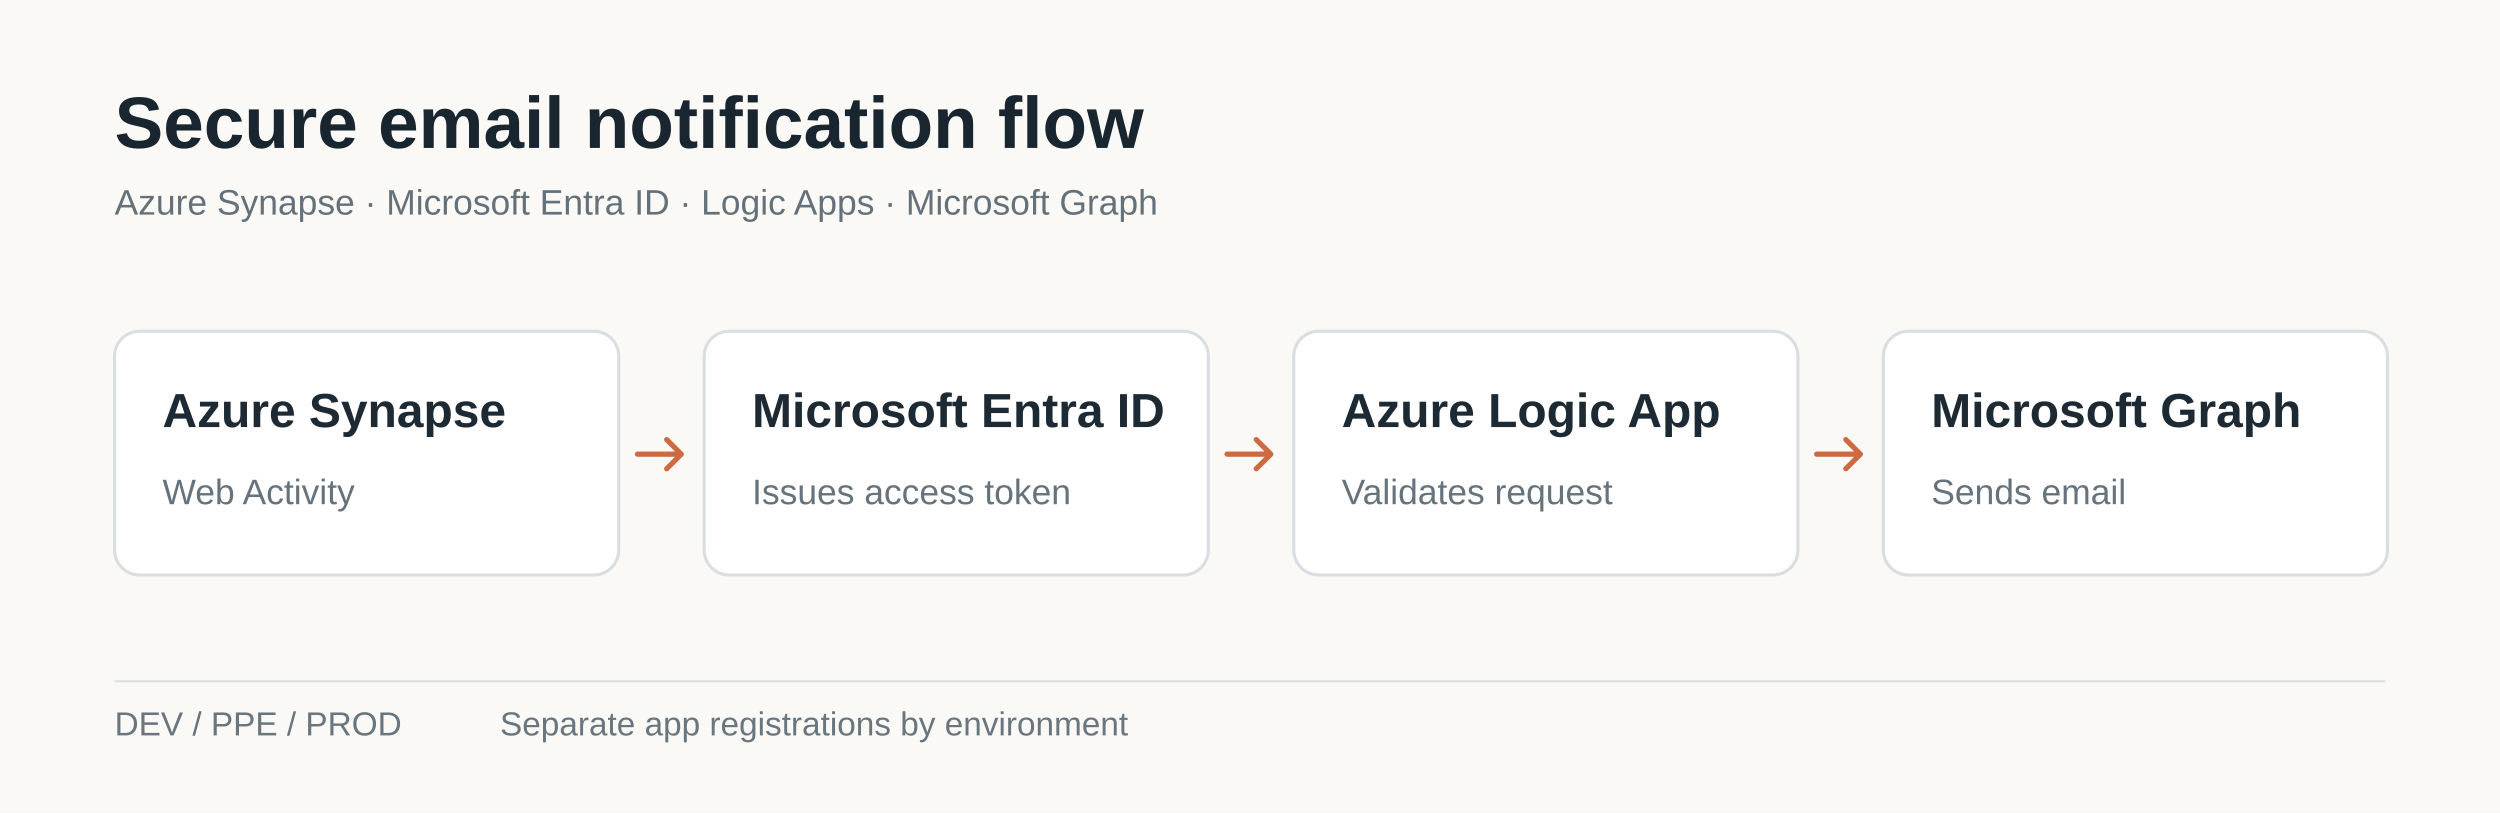
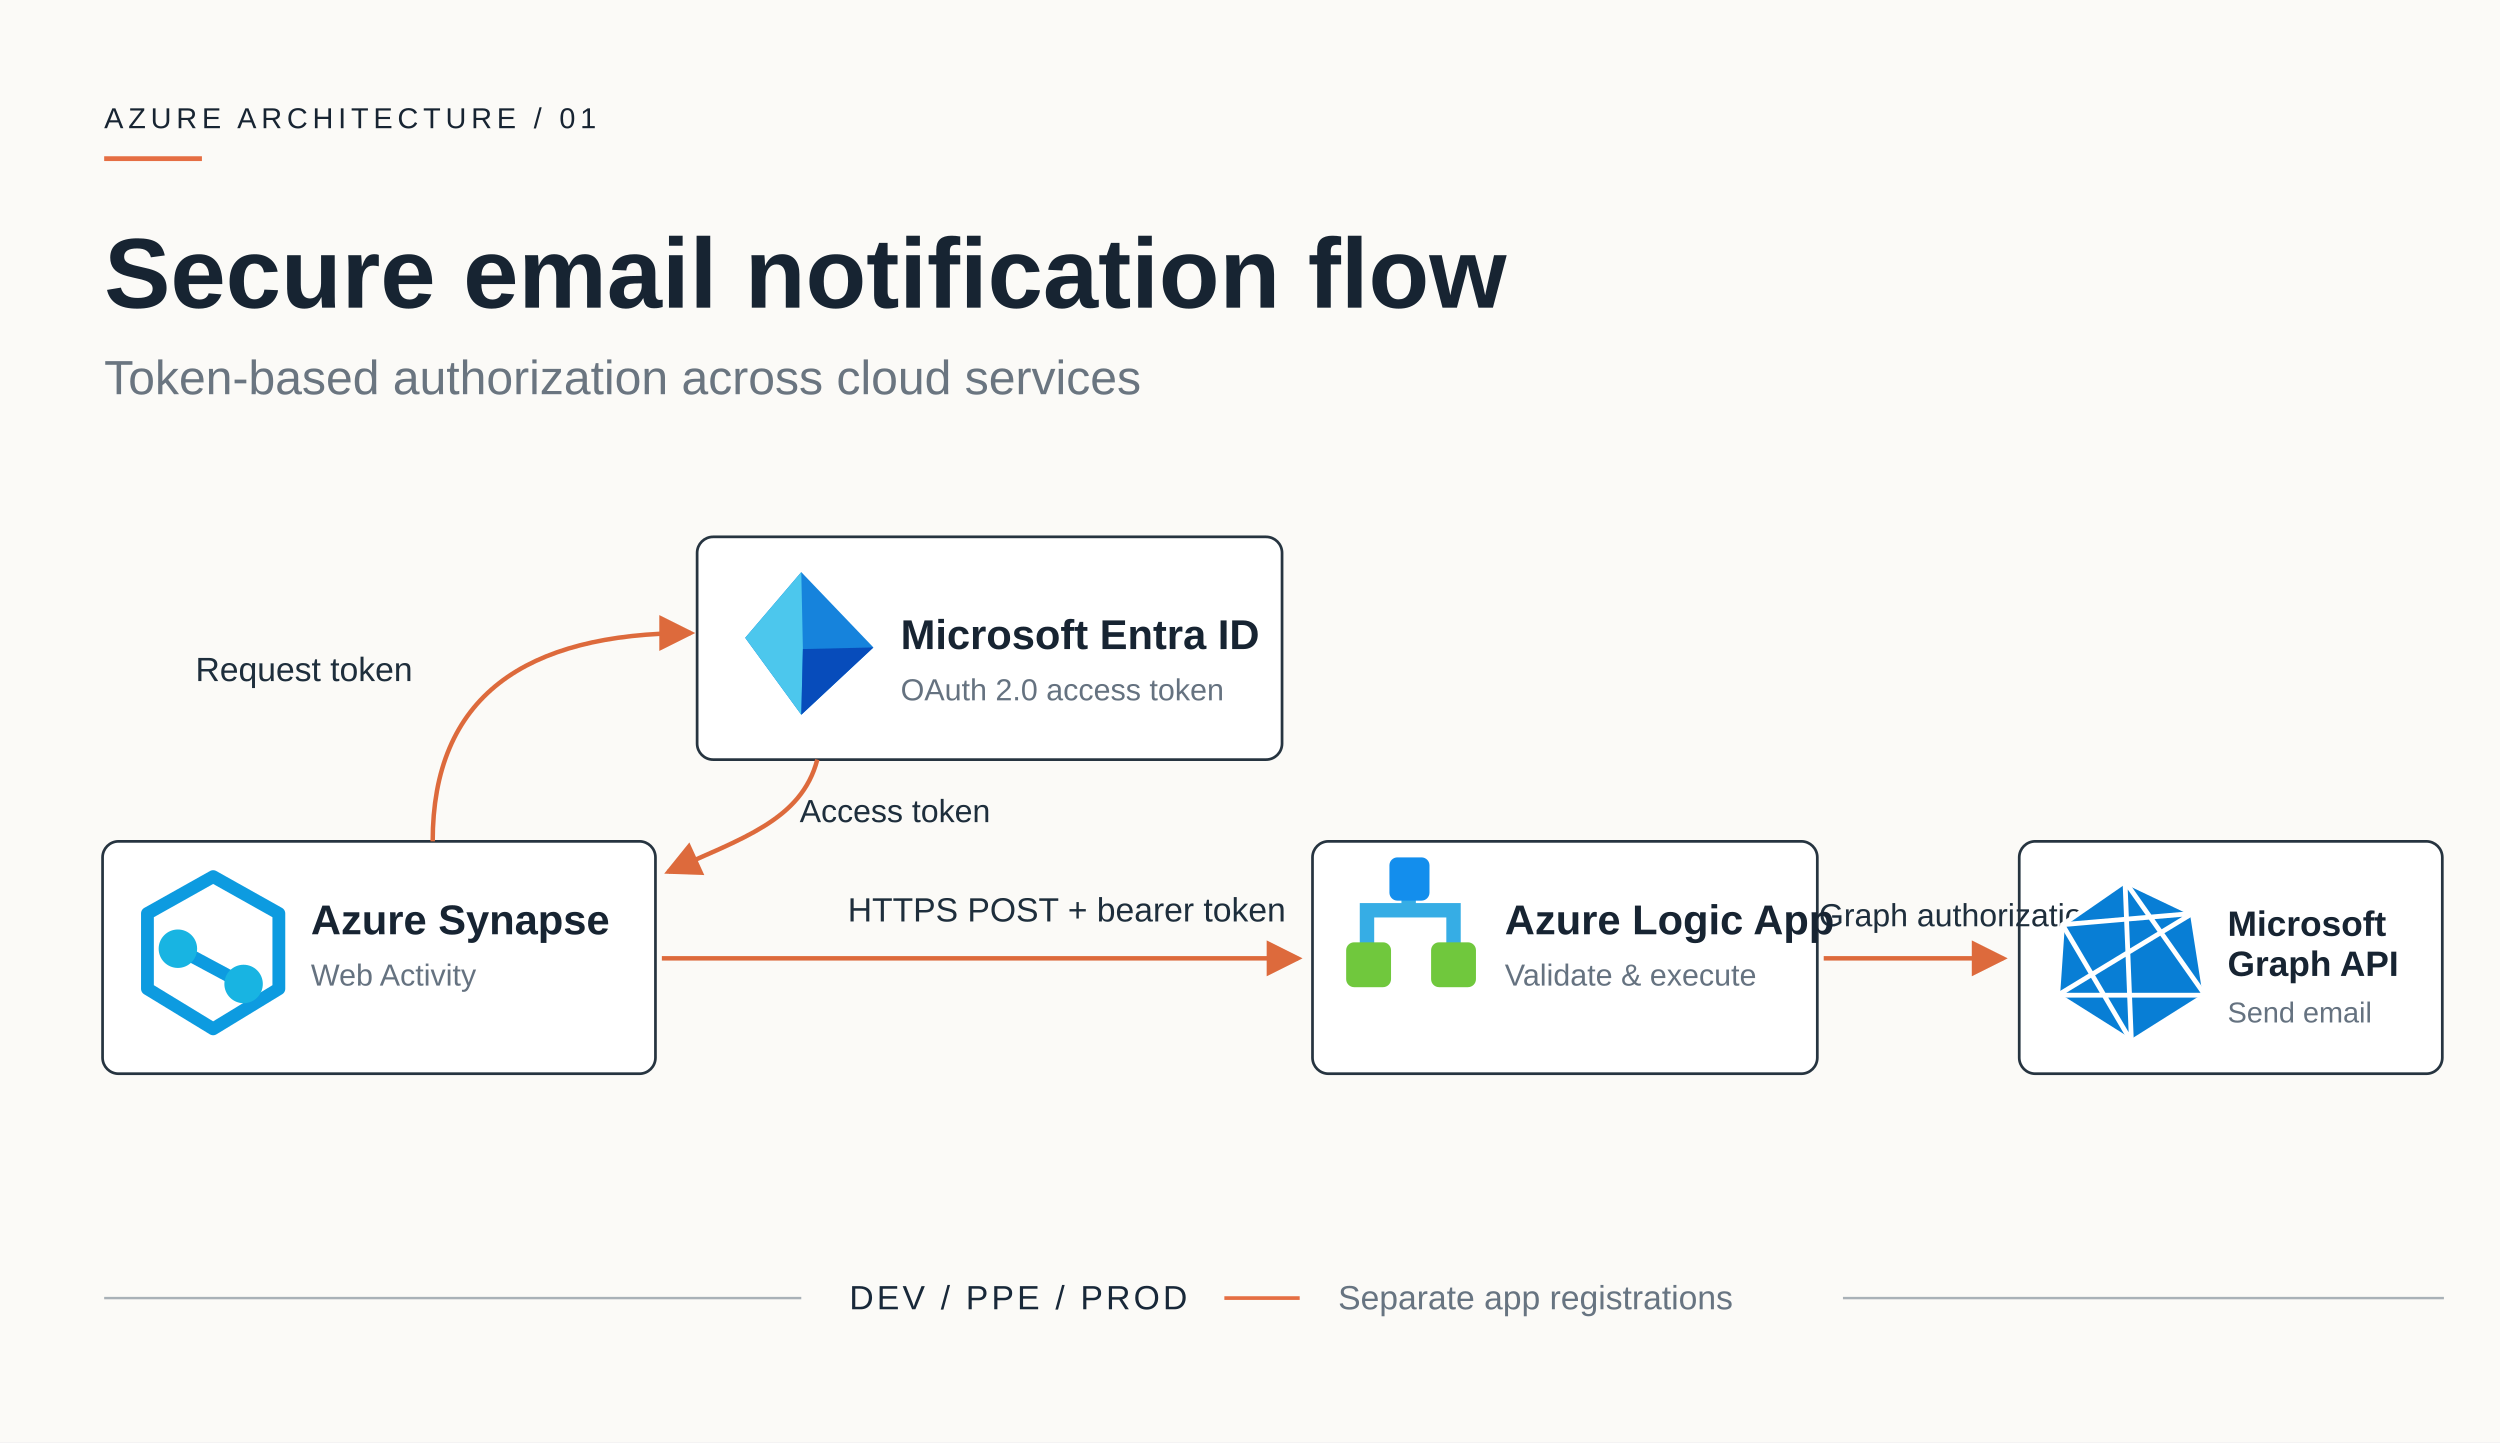
- <svg xmlns="http://www.w3.org/2000/svg" width="1200" height="390" viewBox="0 0 1200 390" role="img" aria-labelledby="title desc">
-   <rect width="1200" height="390" fill="#FAF9F6" />
-   <g font-family="Arial, Helvetica, sans-serif">
-     <text x="55" y="71" fill="#19252F" font-size="35" font-weight="700">Secure email notification flow</text>
-     <text x="55" y="103" fill="#65717A" font-size="17">Azure Synapse · Microsoft Entra ID · Logic Apps · Microsoft Graph</text>
-     <g fill="#FFFFFF" stroke="#D9DEE1" stroke-width="1.5">
-       <rect x="55" y="159" width="242" height="117" rx="12" />
-       <rect x="338" y="159" width="242" height="117" rx="12" />
-       <rect x="621" y="159" width="242" height="117" rx="12" />
-       <rect x="904" y="159" width="242" height="117" rx="12" />
-     </g>
-     <g stroke="#CD6A42" stroke-width="2.5" fill="none" stroke-linecap="round" stroke-linejoin="round">
-       <path d="M306 218 H326 M320 211 L327 218 L320 225" />
-       <path d="M589 218 H609 M603 211 L610 218 L603 225" />
-       <path d="M872 218 H892 M886 211 L893 218 L886 225" />
-     </g>
-     <g fill="#1E2A33" font-size="23" font-weight="700">
-       <text x="78" y="205">Azure Synapse</text>
-       <text x="361" y="205">Microsoft Entra ID</text>
-       <text x="644" y="205">Azure Logic App</text>
-       <text x="927" y="205">Microsoft Graph</text>
-     </g>
-     <g fill="#66737D" font-size="17">
-       <text x="78" y="242">Web Activity</text>
-       <text x="361" y="242">Issues access token</text>
-       <text x="644" y="242">Validates request</text>
-       <text x="927" y="242">Sends email</text>
-     </g>
-     <line x1="55" y1="327" x2="1145" y2="327" stroke="#DBDEE0" />
-     <text x="55" y="353" fill="#697680" font-size="16">DEV / PPE / PROD</text>
-     <text x="240" y="353" fill="#697680" font-size="16">Separate app registrations by environment</text>
+ <svg xmlns="http://www.w3.org/2000/svg" width="1560" height="900" viewBox="0 0 1560 900" role="img" aria-labelledby="title description">
+   <defs>
+     <marker id="arrow" markerWidth="8" markerHeight="8" refX="7" refY="4" orient="auto">
+       <path d="M0 0 L8 4 L0 8Z" fill="#DD6A3C" />
+     </marker>
+   </defs>
+   <rect width="1560" height="900" fill="#FBFAF7" />
+   <g font-family="Arial,Helvetica,sans-serif">
+     <text x="65" y="80" fill="#172432" font-size="18" letter-spacing="3">AZURE ARCHITECTURE / 01</text>
+     <path d="M65 99 H126" stroke="#E56E43" stroke-width="3" />
+     <text x="65" y="192" font-size="62" font-weight="700" fill="#172432">Secure email notification flow</text>
+     <text x="65" y="246" font-size="30" fill="#6A7580">Token-based authorization across cloud services</text>
+   </g>
+   <g fill="#FFF" stroke="#263440" stroke-width="1.7">
+     <rect x="64" y="525" width="345" height="145" rx="10" />
+     <rect x="435" y="335" width="365" height="139" rx="10" />
+     <rect x="819" y="525" width="315" height="145" rx="10" />
+     <rect x="1260" y="525" width="264" height="145" rx="10" />
+   </g>
+   <g fill="none" stroke="#DD6A3C" stroke-width="2.8" marker-end="url(#arrow)">
+     <path d="M270 525 C270 435 327 395 431 395" />
+     <path d="M510 474 C500 512 463 523 417 544" />
+     <path d="M413 598 H810" />
+     <path d="M1138 598 H1250" />
+   </g>
+   <g font-family="Arial,Helvetica,sans-serif" fill="#1E2E3C">
+     <text x="122" y="425" font-size="21">Request token</text>
+     <text x="499" y="513" font-size="20">Access token</text>
+     <text x="529" y="575" font-size="21">HTTPS POST + bearer token</text>
+     <text x="1135" y="578" font-size="20">Graph authorization</text>
+   </g>
+   <g stroke="#0D9BE0" stroke-width="8" fill="none" stroke-linejoin="round">
+     <path d="M92 570 L133 547 L174 570 V617 L133 642 L92 617Z" />
+     <path d="M111 592 L152 614" />
+   </g>
+   <g fill="#18B4E2">
+     <circle cx="111" cy="592" r="12" />
+     <circle cx="152" cy="614" r="12" />
+   </g>
+   <path d="M465 398 L500 357 L545 404 L500 446Z" fill="#1683DC" />
+   <path d="M465 398 L500 357 L501 405 L500 446Z" fill="#4CC7ED" />
+   <path d="M501 405 L545 404 L500 446Z" fill="#074CBB" />
+   <g fill="none" stroke="#36ADE5" stroke-width="9" stroke-linecap="round">
+     <path d="M853 590 V568 H907 V590 M879 568 V548" />
+   </g>
+   <rect x="867" y="535" width="25" height="27" rx="5" fill="#138EED" />
+   <rect x="840" y="588" width="28" height="28" rx="5" fill="#70C83D" />
+   <rect x="893" y="588" width="28" height="28" rx="5" fill="#70C83D" />
+   <g stroke="#FFFFFF" stroke-width="3" fill="#087ED5">
+     <path d="M1287 577 L1326 550 L1368 570 L1376 621 L1330 650 L1284 621Z" />
+     <path d="M1287 577 L1330 650 L1326 550 L1376 621 L1284 621 L1368 570 L1287 577" fill="none" />
+   </g>
+   <g font-family="Arial,Helvetica,sans-serif">
+     <text x="194" y="583" font-size="26" font-weight="700" fill="#172432">Azure Synapse</text>
+     <text x="194" y="615" font-size="19" fill="#657280">Web Activity</text>
+     <text x="562" y="405" font-size="26" font-weight="700" fill="#172432">Microsoft Entra ID</text>
+     <text x="562" y="437" font-size="19" fill="#657280">OAuth 2.0 access token</text>
+     <text x="939" y="583" font-size="26" font-weight="700" fill="#172432">Azure Logic App</text>
+     <text x="939" y="615" font-size="19" fill="#657280">Validate &amp; execute</text>
+     <text x="1390" y="584" font-size="22" font-weight="700" fill="#172432">Microsoft</text>
+     <text x="1390" y="609" font-size="22" font-weight="700" fill="#172432">Graph API</text>
+     <text x="1390" y="638" font-size="18" fill="#657280">Send email</text>
+   </g>
+   <path d="M65 810 H500 M1150 810 H1525" stroke="#A9B1B7" stroke-width="1.5" />
+   <g font-family="Arial,Helvetica,sans-serif" font-size="21">
+     <text x="530" y="817" fill="#182839" letter-spacing="2">DEV / PPE / PROD</text>
+     <path d="M764 810 H811" stroke="#E56E43" stroke-width="2.3" />
+     <text x="835" y="817" fill="#677481">Separate app registrations</text>
  </g>
</svg>
